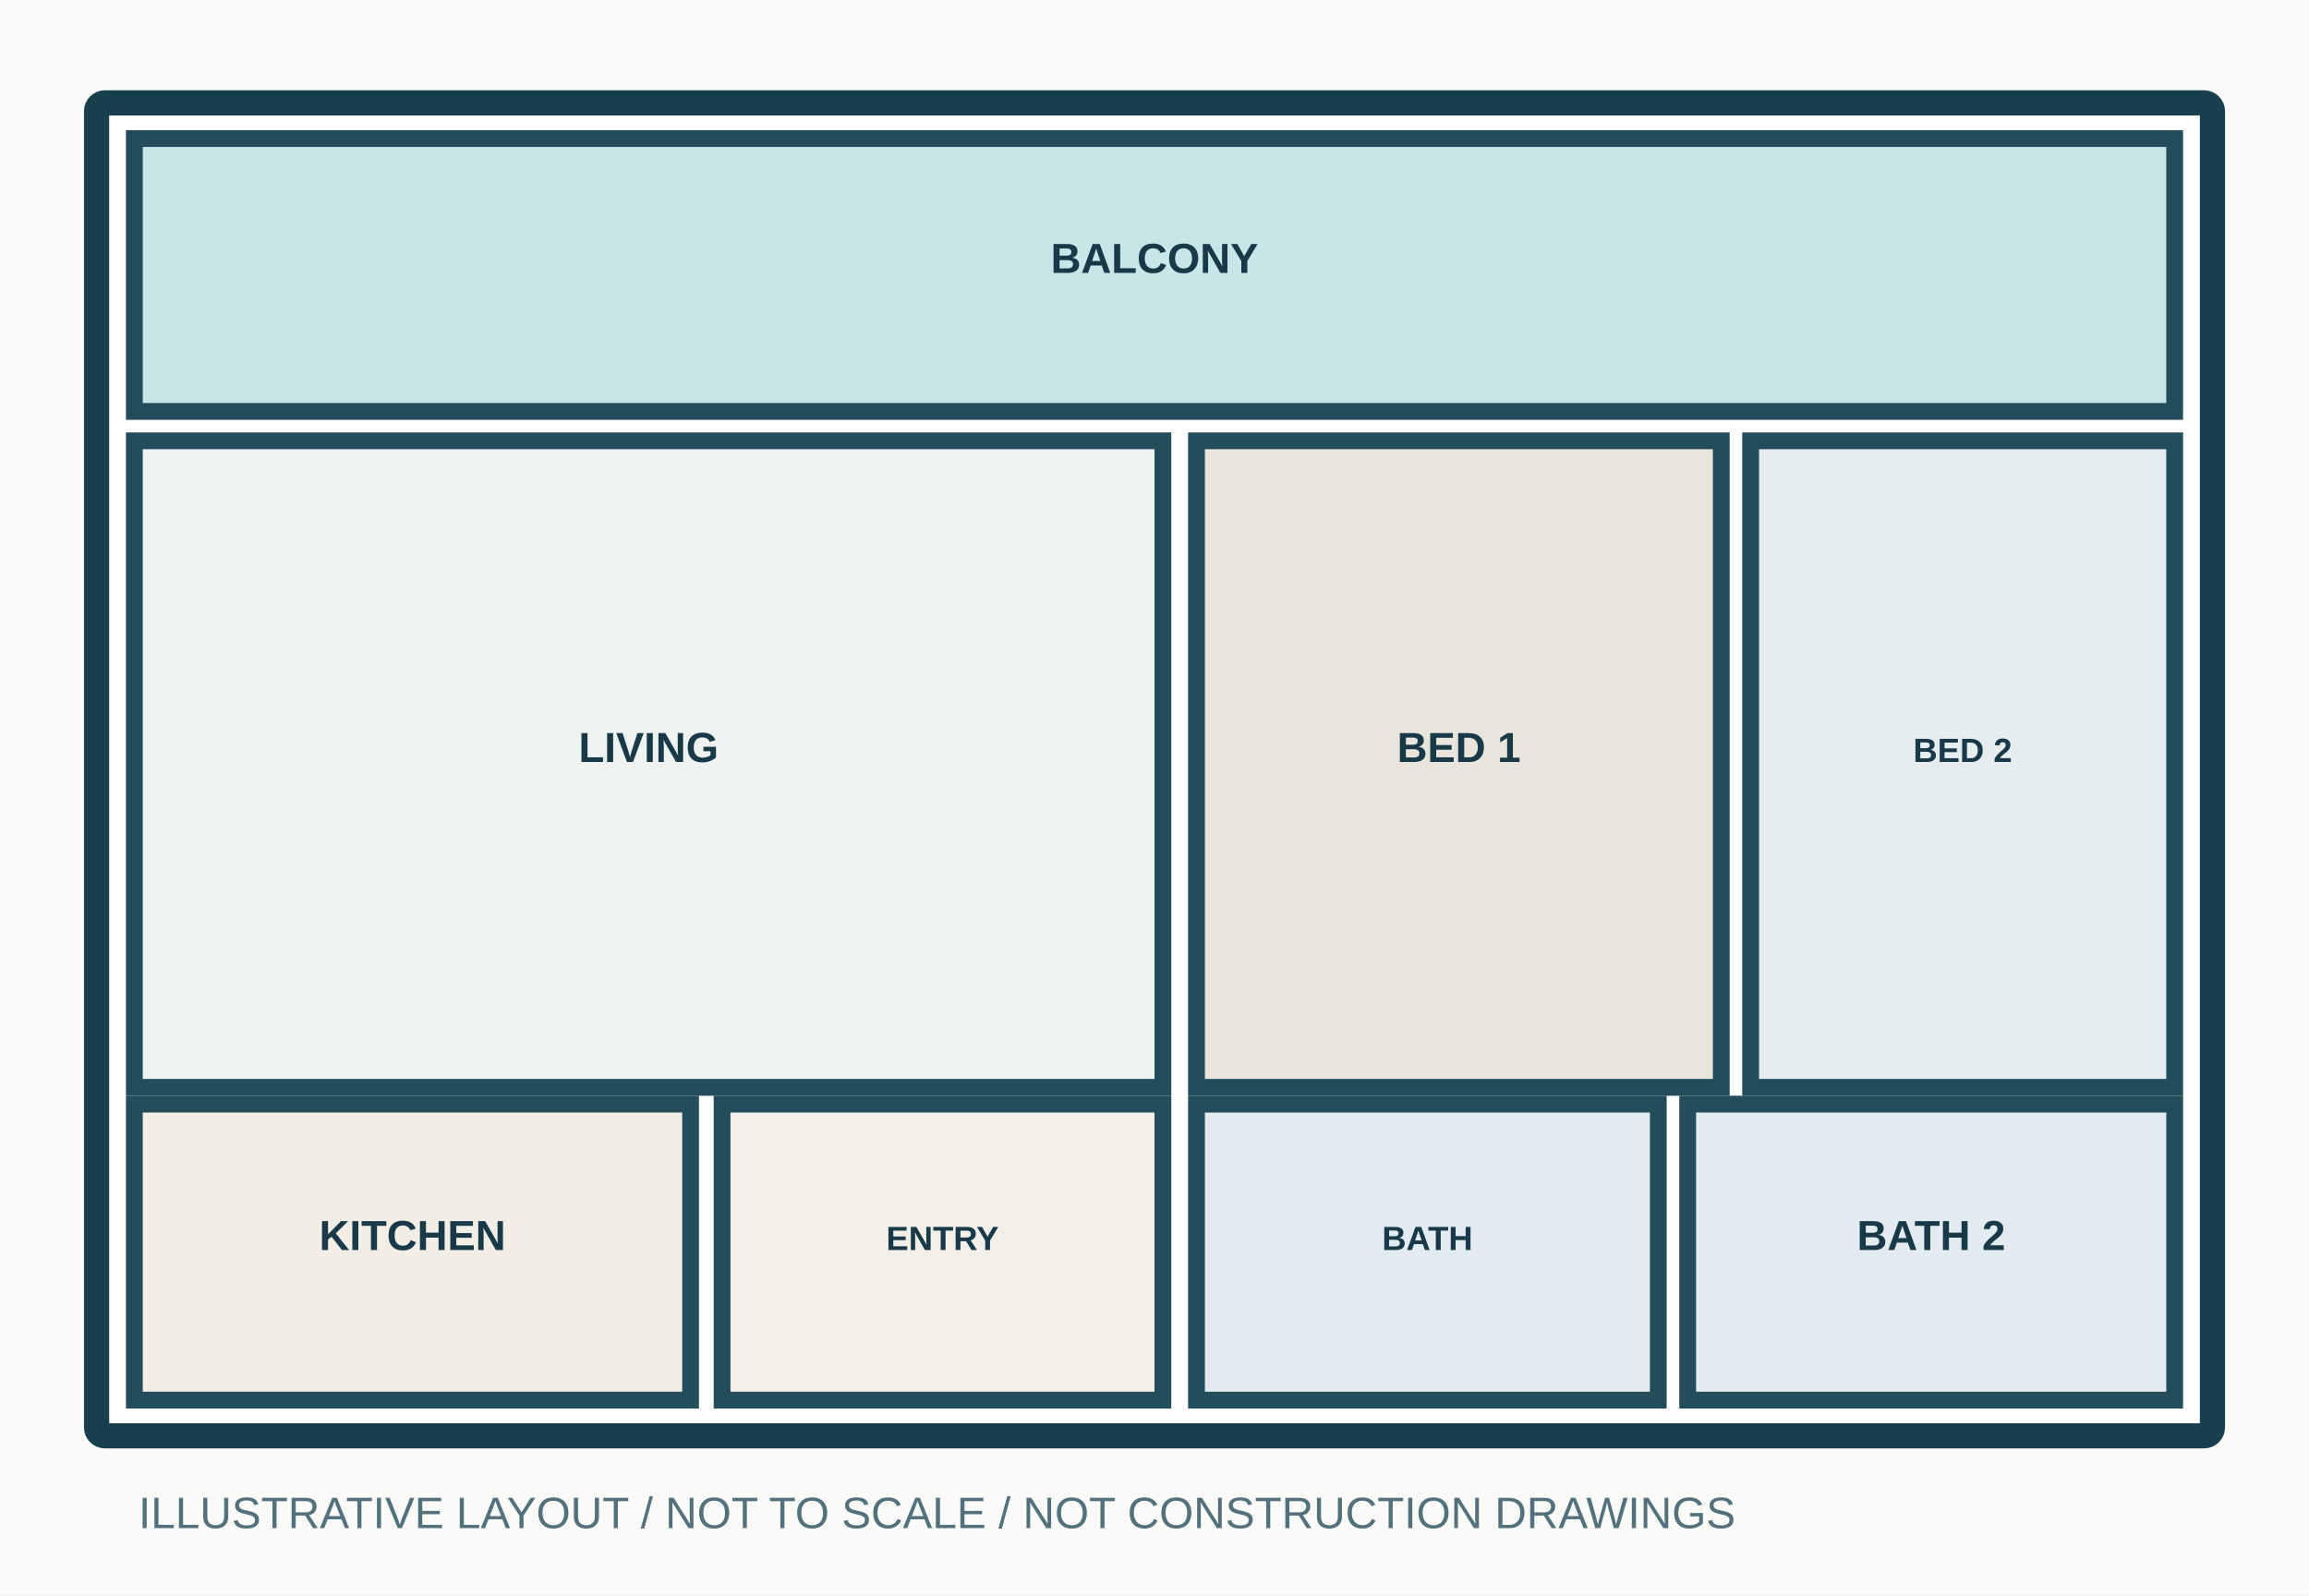
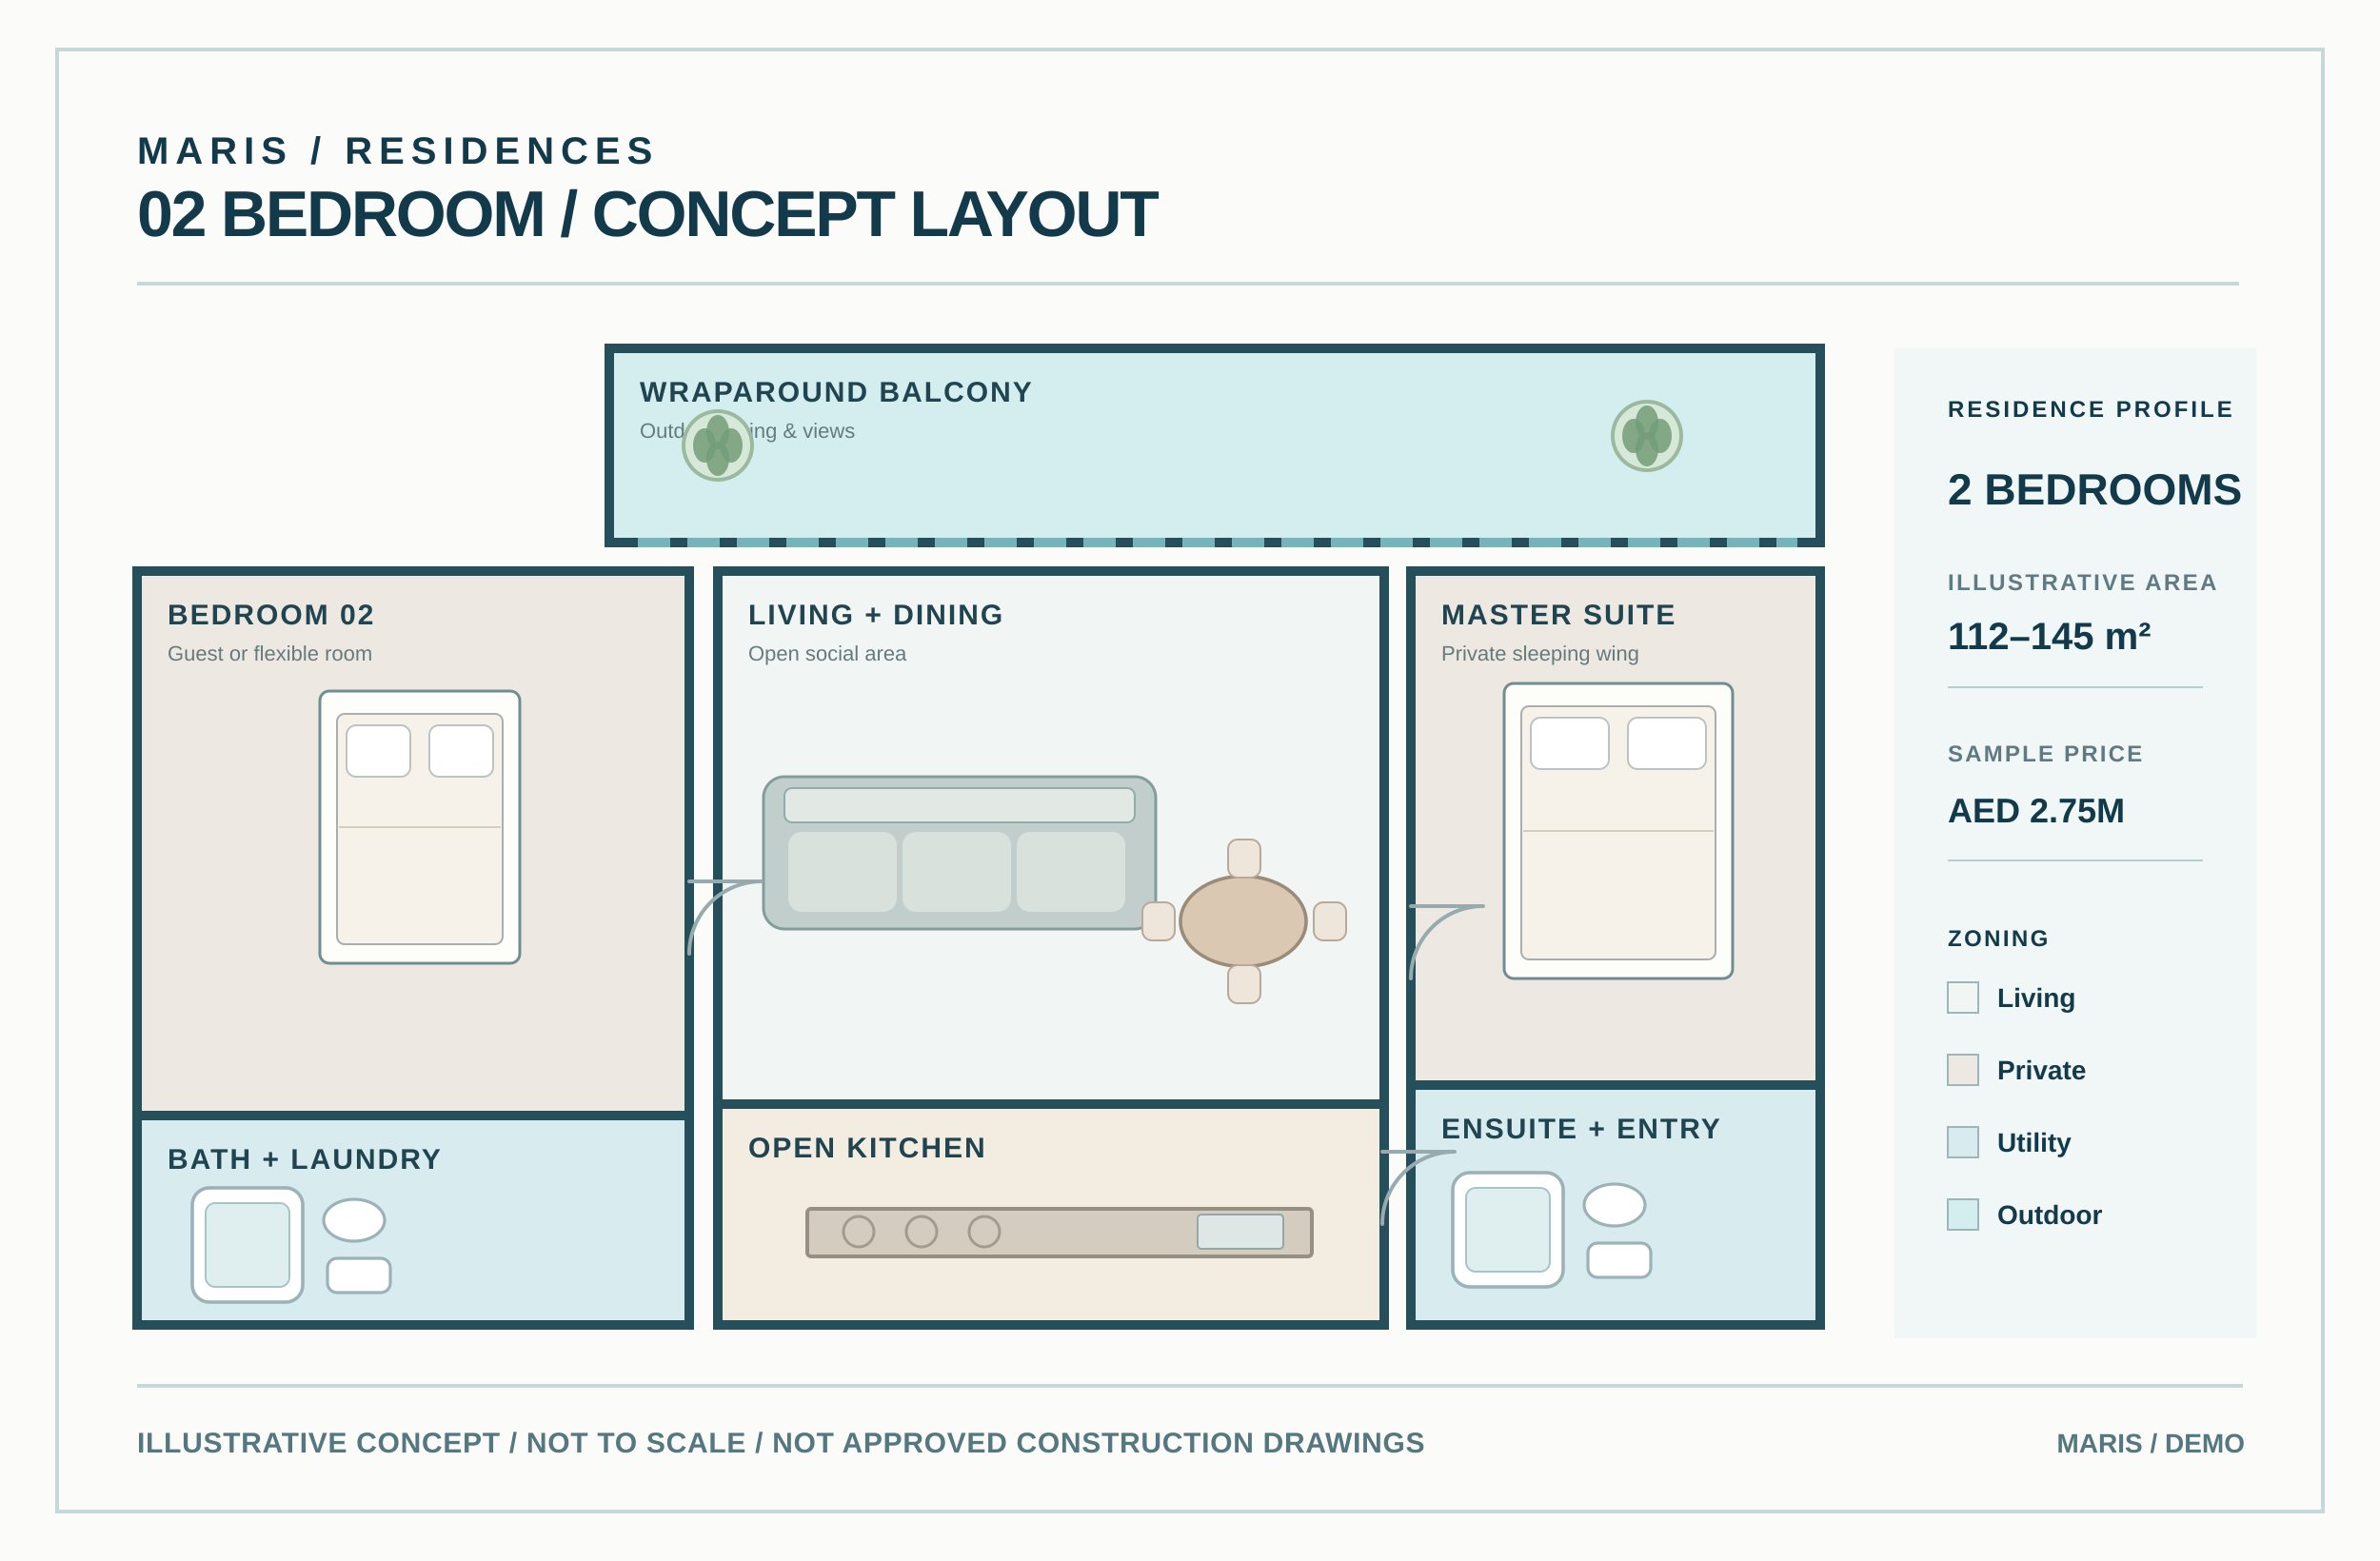
- <svg xmlns="http://www.w3.org/2000/svg" width="1100" height="760" viewBox="0 0 1100 760" role="img">
-   <rect width="1100" height="760" fill="#fafbf9" />
-   <rect x="46" y="49" width="1008" height="635" rx="4" fill="#fff" stroke="#173f4e" stroke-width="12" />
-   <rect x="64" y="66" width="972" height="130" fill="#c8e5e8" stroke="#244d5b" stroke-width="8" />
-   <text x="550.0" y="130.0" fill="#183948" font-family="Arial,sans-serif" font-size="20" font-weight="700" text-anchor="middle">BALCONY</text>
-   <rect x="64" y="210" width="490" height="308" fill="#eef3f2" stroke="#244d5b" stroke-width="8" />
-   <text x="309.0" y="363.0" fill="#183948" font-family="Arial,sans-serif" font-size="20" font-weight="700" text-anchor="middle">LIVING</text>
-   <rect x="64" y="526" width="265" height="141" fill="#f2eee6" stroke="#244d5b" stroke-width="8" />
-   <text x="196.5" y="595.5" fill="#183948" font-family="Arial,sans-serif" font-size="20" font-weight="700" text-anchor="middle">KITCHEN</text>
-   <rect x="344" y="526" width="210" height="141" fill="#f1efe8" stroke="#244d5b" stroke-width="8" />
-   <text x="449.0" y="595.5" fill="#183948" font-family="Arial,sans-serif" font-size="16" font-weight="700" text-anchor="middle">ENTRY</text>
-   <rect x="570" y="210" width="250" height="308" fill="#e9e5dc" stroke="#244d5b" stroke-width="8" />
-   <text x="695.0" y="363.0" fill="#183948" font-family="Arial,sans-serif" font-size="20" font-weight="700" text-anchor="middle">BED 1</text>
-   <rect x="834" y="210" width="202" height="308" fill="#e5edee" stroke="#244d5b" stroke-width="8" />
-   <text x="935.0" y="363.0" fill="#183948" font-family="Arial,sans-serif" font-size="16" font-weight="700" text-anchor="middle">BED 2</text>
-   <rect x="570" y="526" width="220" height="141" fill="#e2ecf0" stroke="#244d5b" stroke-width="8" />
-   <text x="680.0" y="595.5" fill="#183948" font-family="Arial,sans-serif" font-size="16" font-weight="700" text-anchor="middle">BATH</text>
-   <rect x="804" y="526" width="232" height="141" fill="#e2ecf0" stroke="#244d5b" stroke-width="8" />
-   <text x="920.0" y="595.5" fill="#183948" font-family="Arial,sans-serif" font-size="20" font-weight="700" text-anchor="middle">BATH 2</text>
-   <text x="66" y="728" font-size="21" font-family="Arial,sans-serif" fill="#52717d">ILLUSTRATIVE LAYOUT / NOT TO SCALE / NOT CONSTRUCTION DRAWINGS</text>
+ <svg xmlns="http://www.w3.org/2000/svg" viewBox="0 0 1250 820" width="1250" height="820" role="img" aria-labelledby="title desc">
+   <rect x="0" y="0" width="1250" height="820" rx="0" fill="#fbfcfa" stroke="none" stroke-width="0" />
+   <rect x="30" y="26" width="1190" height="768" rx="0" fill="none" stroke="#c6d8da" stroke-width="2" />
+   <text x="72" y="86" text-anchor="start" fill="#123a4b" font-family="Arial,Helvetica,sans-serif" font-size="20" font-weight="800" letter-spacing="3.5">MARIS / RESIDENCES</text>
+   <text x="72" y="124" text-anchor="start" fill="#123a4b" font-family="Arial,Helvetica,sans-serif" font-size="34" font-weight="800" letter-spacing="-1.1">02 BEDROOM / CONCEPT LAYOUT</text>
+   <line x1="72" y1="149" x2="1176" y2="149" stroke="#c7d8da" stroke-width="2" />
+   <rect x="995" y="183" width="190" height="520" rx="0" fill="#f1f6f6" stroke="none" stroke-width="0" />
+   <text x="1023" y="219" text-anchor="start" fill="#123a4b" font-family="Arial,Helvetica,sans-serif" font-size="12" font-weight="700" letter-spacing="1.5">RESIDENCE PROFILE</text>
+   <text x="1023" y="265" text-anchor="start" fill="#123a4b" font-family="Arial,Helvetica,sans-serif" font-size="23" font-weight="800" letter-spacing="">2 BEDROOMS</text>
+   <text x="1023" y="310" text-anchor="start" fill="#5f7a82" font-family="Arial,Helvetica,sans-serif" font-size="12" font-weight="700" letter-spacing="1.2">ILLUSTRATIVE AREA</text>
+   <text x="1023" y="341" text-anchor="start" fill="#123a4b" font-family="Arial,Helvetica,sans-serif" font-size="20" font-weight="700" letter-spacing="">112–145 m²</text>
+   <line x1="1023" y1="361" x2="1157" y2="361" stroke="#b8cdd0" stroke-width="1" />
+   <text x="1023" y="400" text-anchor="start" fill="#5f7a82" font-family="Arial,Helvetica,sans-serif" font-size="12" font-weight="700" letter-spacing="1.1">SAMPLE PRICE</text>
+   <text x="1023" y="432" text-anchor="start" fill="#123a4b" font-family="Arial,Helvetica,sans-serif" font-size="18" font-weight="800" letter-spacing="">AED 2.75M</text>
+   <line x1="1023" y1="452" x2="1157" y2="452" stroke="#b8cdd0" stroke-width="1" />
+   <text x="1023" y="497" text-anchor="start" fill="#123a4b" font-family="Arial,Helvetica,sans-serif" font-size="12" font-weight="700" letter-spacing="1.2">ZONING</text>
+   <rect x="1023" y="516" width="16" height="16" rx="0" fill="#f1f6f4" stroke="#9eb5b9" stroke-width="1" />
+   <text x="1049" y="529" text-anchor="start" fill="#123a4b" font-family="Arial,Helvetica,sans-serif" font-size="14" font-weight="600" letter-spacing="">Living</text>
+   <rect x="1023" y="554" width="16" height="16" rx="0" fill="#ede9e2" stroke="#9eb5b9" stroke-width="1" />
+   <text x="1049" y="567" text-anchor="start" fill="#123a4b" font-family="Arial,Helvetica,sans-serif" font-size="14" font-weight="600" letter-spacing="">Private</text>
+   <rect x="1023" y="592" width="16" height="16" rx="0" fill="#d8ecf0" stroke="#9eb5b9" stroke-width="1" />
+   <text x="1049" y="605" text-anchor="start" fill="#123a4b" font-family="Arial,Helvetica,sans-serif" font-size="14" font-weight="600" letter-spacing="">Utility</text>
+   <rect x="1023" y="630" width="16" height="16" rx="0" fill="#d4eef0" stroke="#9eb5b9" stroke-width="1" />
+   <text x="1049" y="643" text-anchor="start" fill="#123a4b" font-family="Arial,Helvetica,sans-serif" font-size="14" font-weight="600" letter-spacing="">Outdoor</text>
+   <line x1="72" y1="728" x2="1178" y2="728" stroke="#c7d8da" stroke-width="2" />
+   <text x="72" y="763" text-anchor="start" fill="#547780" font-family="Arial,Helvetica,sans-serif" font-size="15" font-weight="700" letter-spacing=".35">ILLUSTRATIVE CONCEPT  /  NOT TO SCALE  /  NOT APPROVED CONSTRUCTION DRAWINGS</text>
+   <text x="1179" y="763" text-anchor="end" fill="#547780" font-family="Arial,Helvetica,sans-serif" font-size="14" font-weight="700" letter-spacing="">MARIS / DEMO</text>
+   <rect x="320" y="183" width="636" height="102" rx="0" fill="#d4eef0" stroke="#254f5b" stroke-width="5" />
+   <text x="336" y="211" text-anchor="start" fill="#214451" font-family="Arial,Helvetica,sans-serif" font-size="15" font-weight="800" letter-spacing="1">WRAPAROUND BALCONY</text>
+   <text x="336" y="230" text-anchor="start" fill="#657a7d" font-family="Arial,Helvetica,sans-serif" font-size="11" font-weight="500" letter-spacing="">Outdoor dining &amp; views</text>
+   <circle cx="377" cy="234" r="18" fill="#d6e9d8" stroke="#9ab99f" stroke-width="2" />
+   <ellipse cx="370" cy="234" rx="6" ry="9" fill="#739c78" opacity=".85" />
+   <ellipse cx="384" cy="234" rx="6" ry="9" fill="#739c78" opacity=".85" />
+   <ellipse cx="377" cy="227" rx="6" ry="9" fill="#739c78" opacity=".85" />
+   <ellipse cx="377" cy="241" rx="6" ry="9" fill="#739c78" opacity=".85" />
+   <circle cx="865" cy="229" r="18" fill="#d6e9d8" stroke="#9ab99f" stroke-width="2" />
+   <ellipse cx="858" cy="229" rx="6" ry="9" fill="#739c78" opacity=".85" />
+   <ellipse cx="872" cy="229" rx="6" ry="9" fill="#739c78" opacity=".85" />
+   <ellipse cx="865" cy="222" rx="6" ry="9" fill="#739c78" opacity=".85" />
+   <ellipse cx="865" cy="236" rx="6" ry="9" fill="#739c78" opacity=".85" />
+   <line x1="335" y1="285" x2="944" y2="285" stroke="#76b4bc" stroke-width="5" stroke-dasharray="17 9" />
+   <rect x="72" y="300" width="290" height="286" rx="0" fill="#ede9e2" stroke="#254f5b" stroke-width="5" />
+   <text x="88" y="328" text-anchor="start" fill="#214451" font-family="Arial,Helvetica,sans-serif" font-size="15" font-weight="800" letter-spacing="1">BEDROOM 02</text>
+   <text x="88" y="347" text-anchor="start" fill="#657a7d" font-family="Arial,Helvetica,sans-serif" font-size="11" font-weight="500" letter-spacing="">Guest or flexible room</text>
+   <rect x="168" y="363" width="105" height="143" rx="5" fill="#fdfdfa" stroke="#718d92" stroke-width="1.5" />
+   <rect x="177" y="375" width="87" height="121" rx="4" fill="#f6f2ea" stroke="#a9afb0" stroke-width="1" />
+   <rect x="182" y="381" width="33.5" height="27" rx="5" fill="#fff" stroke="#bbc4c2" stroke-width="1" />
+   <rect x="225.5" y="381" width="33.5" height="27" rx="5" fill="#fff" stroke="#bbc4c2" stroke-width="1" />
+   <line x1="178" y1="434.5" x2="263" y2="434.5" stroke="#d6ccc0" stroke-width="1" />
+   <rect x="72" y="586" width="290" height="110" rx="0" fill="#d8ecf0" stroke="#254f5b" stroke-width="5" />
+   <text x="88" y="614" text-anchor="start" fill="#214451" font-family="Arial,Helvetica,sans-serif" font-size="15" font-weight="800" letter-spacing="1">BATH + LAUNDRY</text>
+   <rect x="101" y="624" width="58" height="60" rx="9" fill="#fff" stroke="#9ab2b8" stroke-width="1.8" />
+   <rect x="108" y="632" width="44" height="44" rx="5" fill="#dfeff0" stroke="#a7c4c9" stroke-width="1" />
+   <ellipse cx="186" cy="641" rx="16" ry="11" fill="#fff" stroke="#9ab2b8" stroke-width="1.6" />
+   <rect x="172" y="661" width="33" height="18" rx="5" fill="#fff" stroke="#9ab2b8" stroke-width="1.6" />
+   <rect x="377" y="300" width="350" height="280" rx="0" fill="#f1f6f4" stroke="#254f5b" stroke-width="5" />
+   <text x="393" y="328" text-anchor="start" fill="#214451" font-family="Arial,Helvetica,sans-serif" font-size="15" font-weight="800" letter-spacing="1">LIVING + DINING</text>
+   <text x="393" y="347" text-anchor="start" fill="#657a7d" font-family="Arial,Helvetica,sans-serif" font-size="11" font-weight="500" letter-spacing="">Open social area</text>
+   <rect x="401" y="408" width="206" height="80" rx="11" fill="#c1cecc" stroke="#839d9b" stroke-width="1.5" />
+   <rect x="412" y="414" width="184" height="18" rx="4" fill="#e2e8e4" stroke="#91adaa" stroke-width="1" />
+   <rect x="414.0" y="437" width="57.0" height="42" rx="7" fill="#d8e1db" stroke="none" stroke-width="0" />
+   <rect x="474.0" y="437" width="57.0" height="42" rx="7" fill="#d8e1db" stroke="none" stroke-width="0" />
+   <rect x="534.0" y="437" width="57.0" height="42" rx="7" fill="#d8e1db" stroke="none" stroke-width="0" />
+   <ellipse cx="653" cy="484" rx="33" ry="23.76" fill="#dac8b2" stroke="#9b8c79" stroke-width="1.8" />
+   <rect x="600" y="474" width="17" height="20" rx="5" fill="#eee6db" stroke="#b7aa9b" stroke-width="1" />
+   <rect x="690" y="474" width="17" height="20" rx="5" fill="#eee6db" stroke="#b7aa9b" stroke-width="1" />
+   <rect x="645" y="441" width="17" height="20" rx="5" fill="#eee6db" stroke="#b7aa9b" stroke-width="1" />
+   <rect x="645" y="507" width="17" height="20" rx="5" fill="#eee6db" stroke="#b7aa9b" stroke-width="1" />
+   <rect x="741" y="300" width="215" height="270" rx="0" fill="#ede9e2" stroke="#254f5b" stroke-width="5" />
+   <text x="757" y="328" text-anchor="start" fill="#214451" font-family="Arial,Helvetica,sans-serif" font-size="15" font-weight="800" letter-spacing="1">MASTER SUITE</text>
+   <text x="757" y="347" text-anchor="start" fill="#657a7d" font-family="Arial,Helvetica,sans-serif" font-size="11" font-weight="500" letter-spacing="">Private sleeping wing</text>
+   <rect x="790" y="359" width="120" height="155" rx="5" fill="#fdfdfa" stroke="#718d92" stroke-width="1.5" />
+   <rect x="799" y="371" width="102" height="133" rx="4" fill="#f6f2ea" stroke="#a9afb0" stroke-width="1" />
+   <rect x="804" y="377" width="41.0" height="27" rx="5" fill="#fff" stroke="#bbc4c2" stroke-width="1" />
+   <rect x="855.0" y="377" width="41.0" height="27" rx="5" fill="#fff" stroke="#bbc4c2" stroke-width="1" />
+   <line x1="800" y1="436.5" x2="900" y2="436.5" stroke="#d6ccc0" stroke-width="1" />
+   <rect x="377" y="580" width="350" height="116" rx="0" fill="#f3ece1" stroke="#254f5b" stroke-width="5" />
+   <text x="393" y="608" text-anchor="start" fill="#214451" font-family="Arial,Helvetica,sans-serif" font-size="15" font-weight="800" letter-spacing="1">OPEN KITCHEN</text>
+   <rect x="424" y="635" width="265" height="25" rx="2" fill="#d5ccc0" stroke="#988f83" stroke-width="2" />
+   <circle cx="451" cy="647" r="8" fill="none" stroke="#a39b8e" stroke-width="1.5" />
+   <circle cx="484" cy="647" r="8" fill="none" stroke="#a39b8e" stroke-width="1.5" />
+   <circle cx="517" cy="647" r="8" fill="none" stroke="#a39b8e" stroke-width="1.5" />
+   <rect x="629" y="638" width="45" height="18" rx="2" fill="#dee7e6" stroke="#94a8a9" stroke-width="1" />
+   <rect x="741" y="570" width="215" height="126" rx="0" fill="#d8ecf0" stroke="#254f5b" stroke-width="5" />
+   <text x="757" y="598" text-anchor="start" fill="#214451" font-family="Arial,Helvetica,sans-serif" font-size="15" font-weight="800" letter-spacing="1">ENSUITE + ENTRY</text>
+   <rect x="763" y="616" width="58" height="60" rx="9" fill="#fff" stroke="#9ab2b8" stroke-width="1.8" />
+   <rect x="770" y="624" width="44" height="44" rx="5" fill="#dfeff0" stroke="#a7c4c9" stroke-width="1" />
+   <ellipse cx="848" cy="633" rx="16" ry="11" fill="#fff" stroke="#9ab2b8" stroke-width="1.6" />
+   <rect x="834" y="653" width="33" height="18" rx="5" fill="#fff" stroke="#9ab2b8" stroke-width="1.6" />
+   <path d="M362 463 L400 463 M362 501 A38 38 0 0 1 400 463" fill="none" stroke="#97aaad" stroke-width="2" stroke-linejoin="round" stroke-linecap="round" />
+   <path d="M741 476 L779 476 M741 514 A38 38 0 0 1 779 476" fill="none" stroke="#97aaad" stroke-width="2" stroke-linejoin="round" stroke-linecap="round" />
+   <path d="M726 605 L764 605 M726 643 A38 38 0 0 1 764 605" fill="none" stroke="#97aaad" stroke-width="2" stroke-linejoin="round" stroke-linecap="round" />
</svg>
